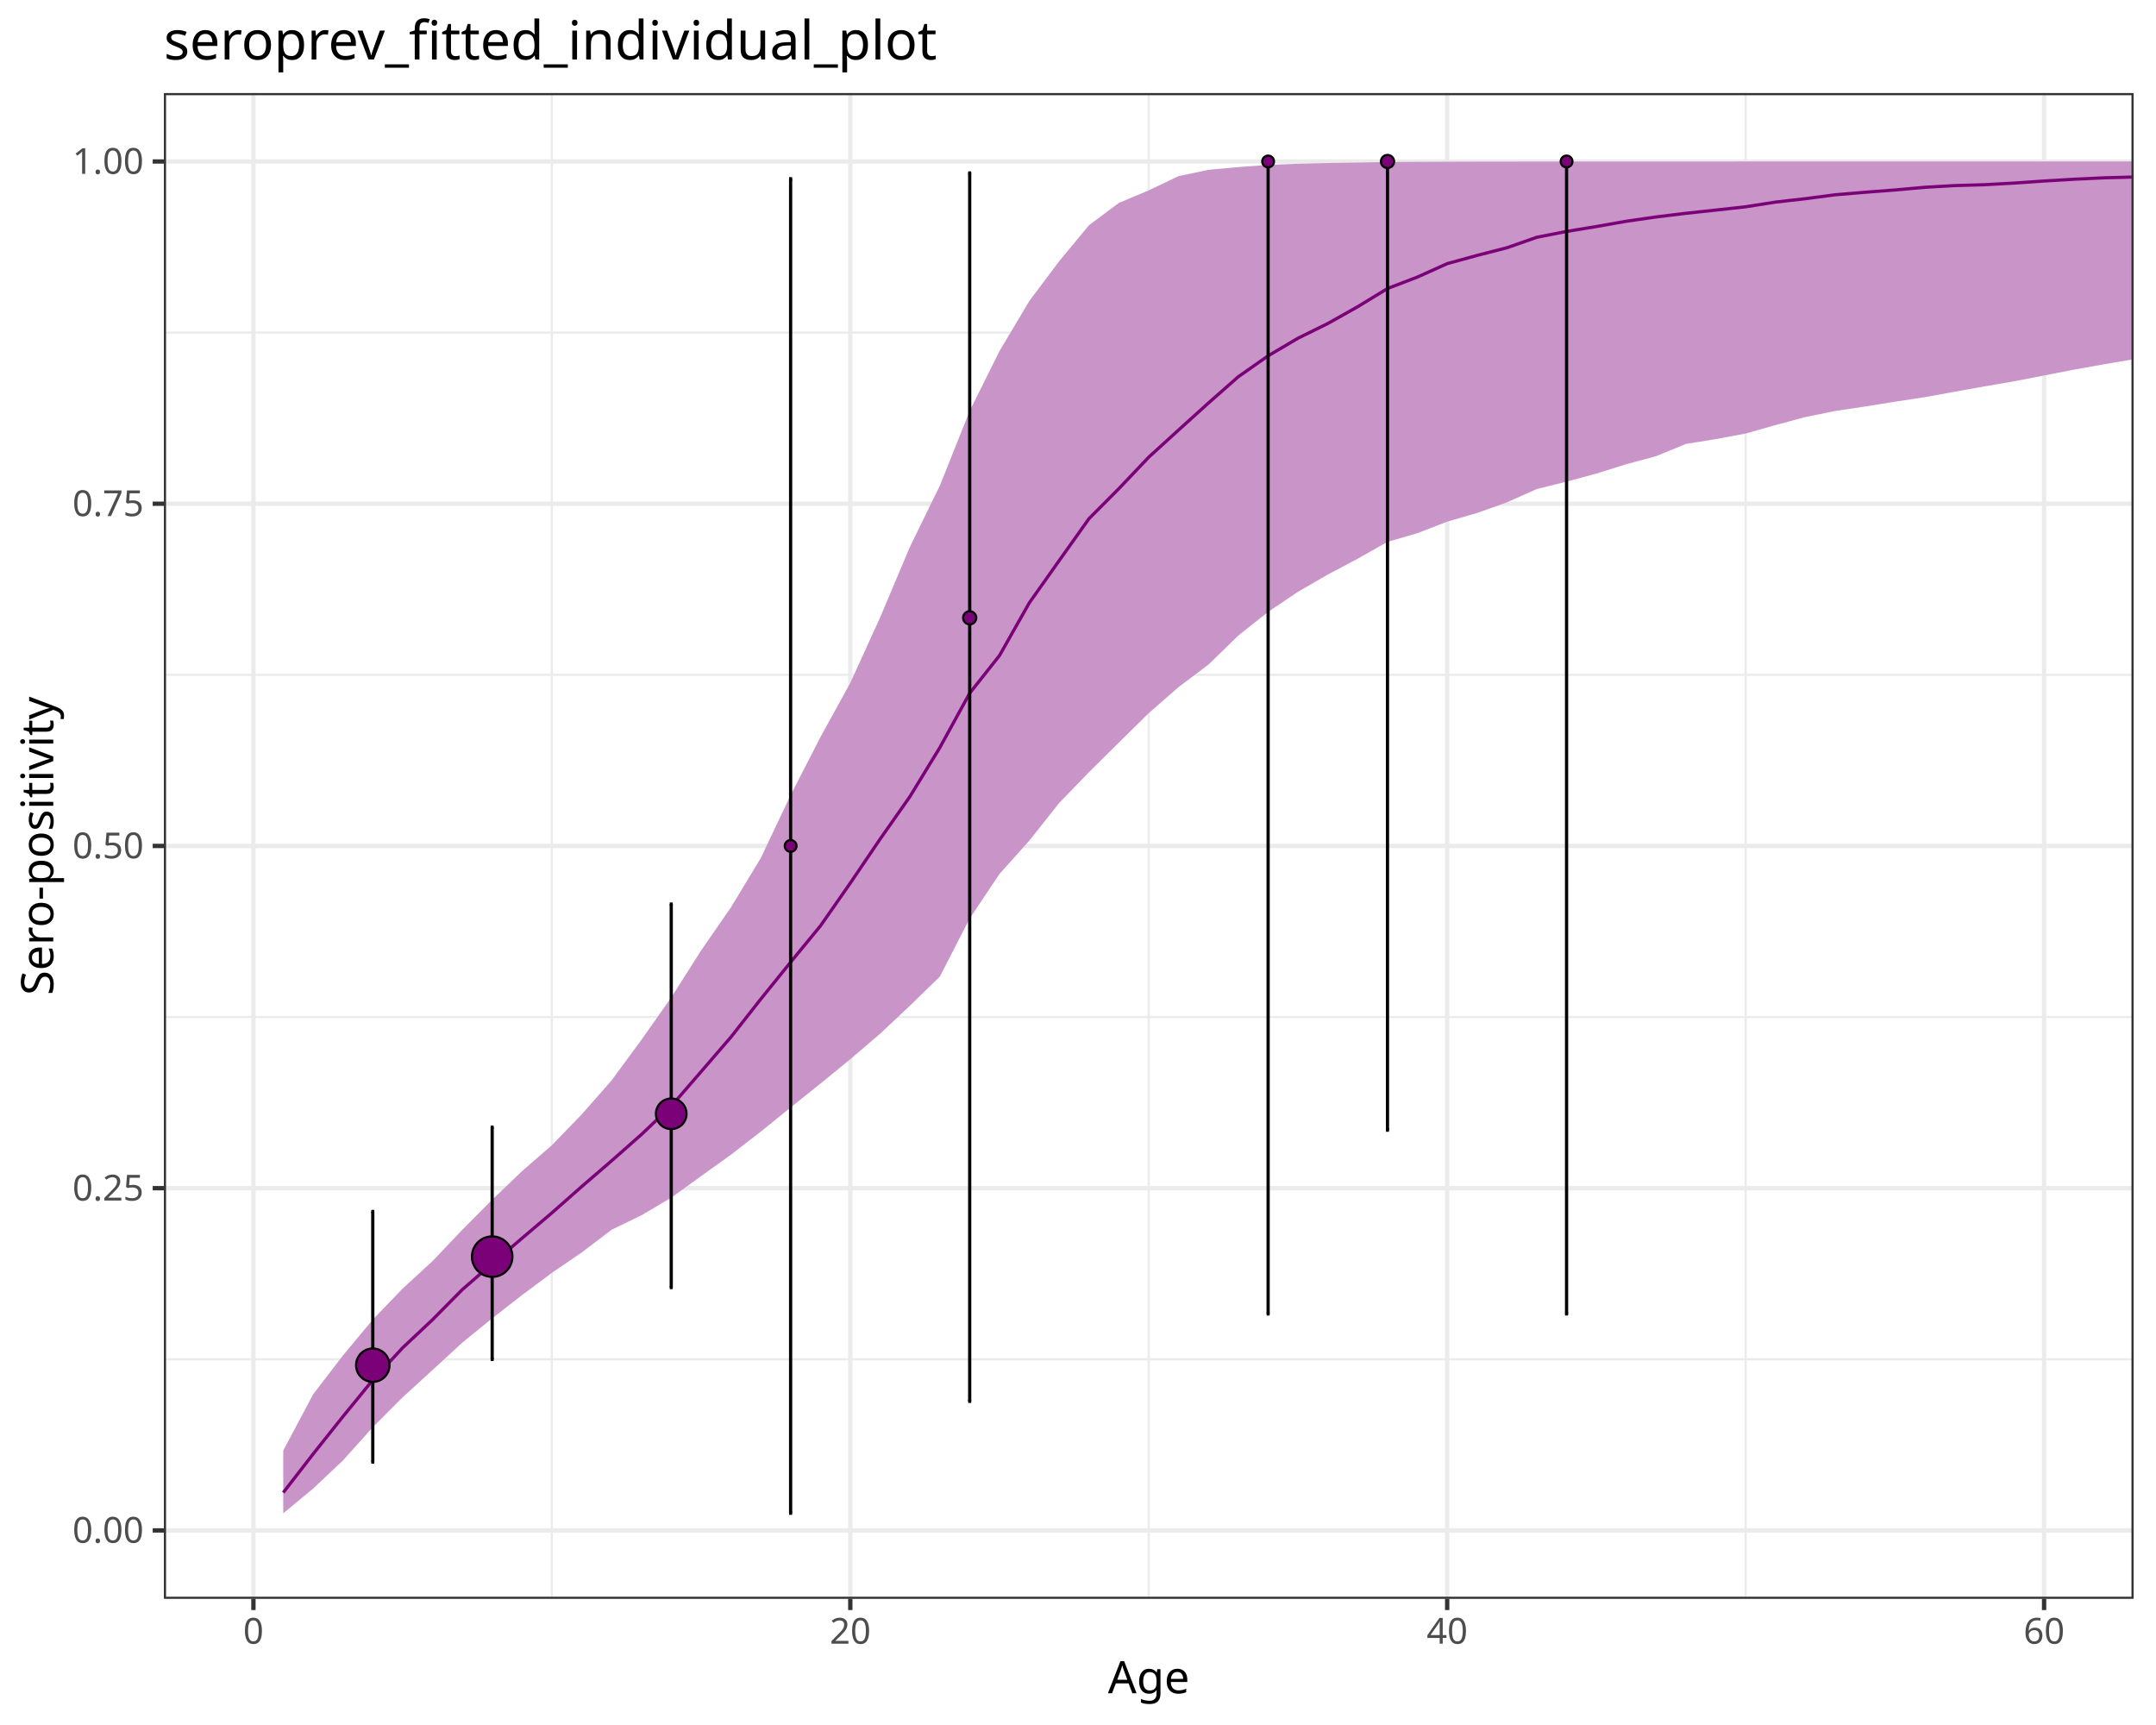
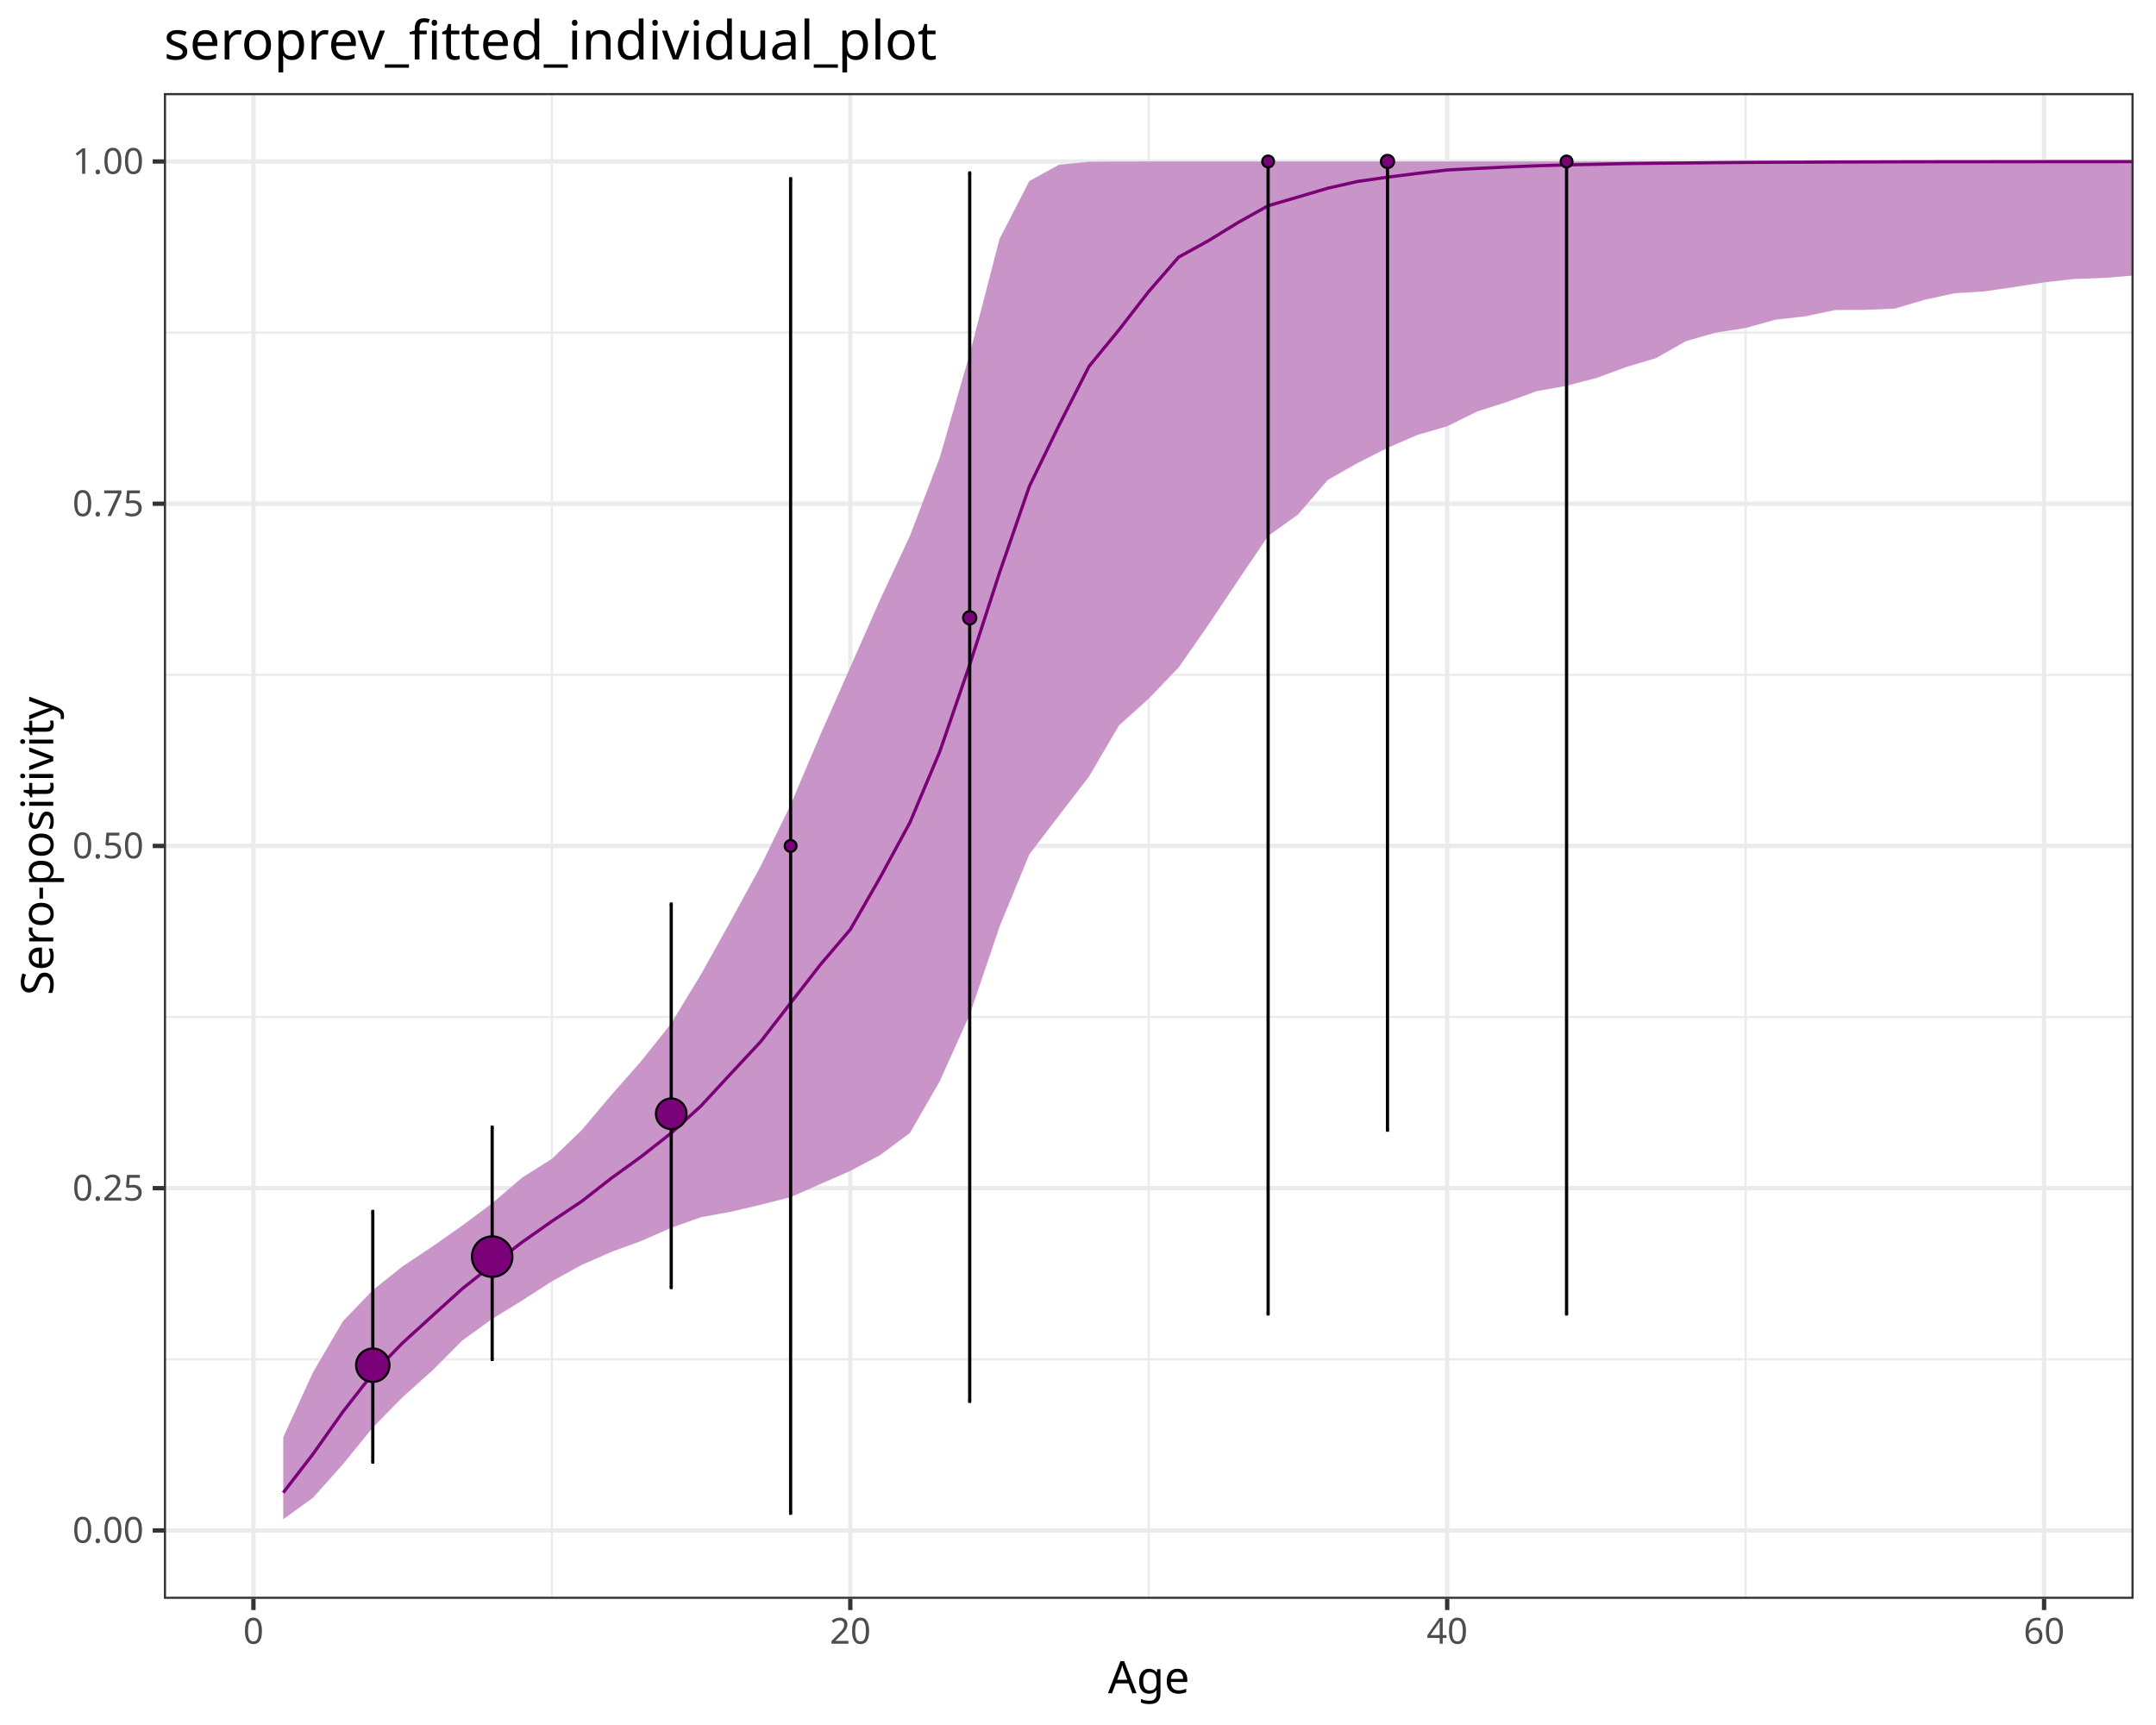
<svg xmlns="http://www.w3.org/2000/svg" class="svglite" data-engine-version="2.0" width="720.00pt" height="576.00pt" viewBox="0 0 720.00 576.00">
  <defs>
    <style type="text/css">
    .svglite line, .svglite polyline, .svglite polygon, .svglite path, .svglite rect, .svglite circle {
      fill: none;
      stroke: #000000;
      stroke-linecap: round;
      stroke-linejoin: round;
      stroke-miterlimit: 10.00;
    }
  </style>
  </defs>
  <rect width="100%" height="100%" style="stroke: none; fill: #FFFFFF;" />
  <defs>
    <clipPath id="cpMC4wMHw3MjAuMDB8MC4wMHw1NzYuMDA=">
      <rect x="0.00" y="0.00" width="720.00" height="576.00" />
    </clipPath>
  </defs>
  <g clip-path="url(#cpMC4wMHw3MjAuMDB8MC4wMHw1NzYuMDA=)">
    <rect x="0.00" y="0.00" width="720.00" height="576.00" style="stroke-width: 1.45; stroke: #FFFFFF; fill: #FFFFFF;" />
  </g>
  <defs>
    <clipPath id="cpNTQuNzN8NzEyLjUzfDMxLjA3fDUzMy44OA==">
      <rect x="54.73" y="31.07" width="657.80" height="502.81" />
    </clipPath>
  </defs>
  <g clip-path="url(#cpNTQuNzN8NzEyLjUzfDMxLjA3fDUzMy44OA==)">
    <rect x="54.73" y="31.07" width="657.80" height="502.81" style="stroke-width: 1.45; stroke: none; fill: #FFFFFF;" />
    <polyline points="54.73,453.89 712.53,453.89 " style="stroke-width: 0.73; stroke: #EBEBEB; stroke-linecap: butt;" />
    <polyline points="54.73,339.61 712.53,339.61 " style="stroke-width: 0.73; stroke: #EBEBEB; stroke-linecap: butt;" />
    <polyline points="54.73,225.34 712.53,225.34 " style="stroke-width: 0.73; stroke: #EBEBEB; stroke-linecap: butt;" />
    <polyline points="54.73,111.06 712.53,111.06 " style="stroke-width: 0.73; stroke: #EBEBEB; stroke-linecap: butt;" />
    <polyline points="184.29,533.88 184.29,31.07 " style="stroke-width: 0.73; stroke: #EBEBEB; stroke-linecap: butt;" />
    <polyline points="383.63,533.88 383.63,31.07 " style="stroke-width: 0.73; stroke: #EBEBEB; stroke-linecap: butt;" />
    <polyline points="582.96,533.88 582.96,31.07 " style="stroke-width: 0.73; stroke: #EBEBEB; stroke-linecap: butt;" />
    <polyline points="54.73,511.03 712.53,511.03 " style="stroke-width: 1.45; stroke: #EBEBEB; stroke-linecap: butt;" />
    <polyline points="54.73,396.75 712.53,396.75 " style="stroke-width: 1.45; stroke: #EBEBEB; stroke-linecap: butt;" />
    <polyline points="54.73,282.47 712.53,282.47 " style="stroke-width: 1.45; stroke: #EBEBEB; stroke-linecap: butt;" />
    <polyline points="54.73,168.20 712.53,168.20 " style="stroke-width: 1.45; stroke: #EBEBEB; stroke-linecap: butt;" />
    <polyline points="54.73,53.92 712.53,53.92 " style="stroke-width: 1.45; stroke: #EBEBEB; stroke-linecap: butt;" />
    <polyline points="84.63,533.88 84.63,31.07 " style="stroke-width: 1.45; stroke: #EBEBEB; stroke-linecap: butt;" />
    <polyline points="283.96,533.88 283.96,31.07 " style="stroke-width: 1.45; stroke: #EBEBEB; stroke-linecap: butt;" />
    <polyline points="483.29,533.88 483.29,31.07 " style="stroke-width: 1.45; stroke: #EBEBEB; stroke-linecap: butt;" />
    <polyline points="682.63,533.88 682.63,31.07 " style="stroke-width: 1.45; stroke: #EBEBEB; stroke-linecap: butt;" />
-     <polygon points="94.59,484.38 104.56,465.60 114.53,452.60 124.49,440.63 134.46,430.27 144.43,421.11 154.39,410.64 164.36,400.61 174.33,391.06 184.29,382.41 194.26,372.11 204.23,360.78 214.19,347.23 224.16,333.08 234.13,317.39 244.09,302.99 254.06,286.53 264.03,265.51 273.99,246.13 283.96,228.02 293.93,206.15 303.89,182.56 313.86,162.18 323.83,137.24 333.79,117.21 343.76,100.48 353.73,87.20 363.69,75.18 373.66,67.75 383.63,63.56 393.59,58.80 403.56,56.71 413.53,55.79 423.49,55.06 433.46,54.68 443.43,54.44 453.39,54.28 463.36,54.10 473.33,54.05 483.29,54.01 493.26,53.98 503.23,53.97 513.19,53.95 523.16,53.94 533.13,53.94 543.09,53.93 553.06,53.93 563.03,53.93 572.99,53.93 582.96,53.92 592.93,53.92 602.89,53.92 612.86,53.92 622.83,53.92 632.79,53.92 642.76,53.92 652.73,53.92 662.69,53.92 672.66,53.92 682.63,53.92 692.59,53.92 702.56,53.92 712.53,53.92 722.49,53.92 732.46,53.92 742.43,53.92 752.39,53.92 762.36,53.92 772.33,53.92 782.29,53.92 792.26,53.92 802.23,53.92 812.19,53.92 822.16,53.92 832.13,53.92 842.09,53.92 852.06,53.92 862.03,53.92 872.00,53.92 881.96,53.92 881.96,106.15 872.00,106.83 862.03,107.41 852.06,107.88 842.09,108.14 832.13,108.56 822.16,109.89 812.19,110.29 802.23,111.31 792.26,111.56 782.29,112.06 772.33,113.27 762.36,113.79 752.39,114.38 742.43,115.14 732.46,116.67 722.49,118.29 712.53,119.95 702.56,121.65 692.59,123.43 682.63,125.38 672.66,127.30 662.69,129.03 652.73,130.81 642.76,132.62 632.79,134.14 622.83,135.74 612.86,137.23 602.89,139.26 592.93,141.93 582.96,144.77 572.99,146.62 563.03,148.23 553.06,152.32 543.09,155.01 533.13,158.13 523.16,160.83 513.19,163.30 503.23,167.74 493.26,171.30 483.29,174.18 473.33,178.04 463.36,180.94 453.39,186.57 443.43,191.85 433.46,197.61 423.49,204.31 413.53,212.23 403.56,221.92 393.59,229.42 383.63,238.13 373.66,247.94 363.69,257.81 353.73,268.11 343.76,280.69 333.79,291.81 323.83,306.71 313.86,326.10 303.89,335.79 293.93,345.17 283.96,353.68 273.99,361.83 264.03,369.80 254.06,377.87 244.09,385.58 234.13,392.72 224.16,399.92 214.19,405.81 204.23,410.64 194.26,418.22 184.29,425.02 174.33,432.45 164.36,440.21 154.39,448.32 144.43,457.48 134.46,466.59 124.49,476.57 114.53,487.67 104.56,497.06 94.59,505.32 " style="stroke-width: 0.00; stroke: none; stroke-linecap: butt; fill: #C994C7;" />
-     <polyline points="94.59,484.38 104.56,465.60 114.53,452.60 124.49,440.63 134.46,430.27 144.43,421.11 154.39,410.64 164.36,400.61 174.33,391.06 184.29,382.41 194.26,372.11 204.23,360.78 214.19,347.23 224.16,333.08 234.13,317.39 244.09,302.99 254.06,286.53 264.03,265.51 273.99,246.13 283.96,228.02 293.93,206.15 303.89,182.56 313.86,162.18 323.83,137.24 333.79,117.21 343.76,100.48 353.73,87.20 363.69,75.18 373.66,67.75 383.63,63.56 393.59,58.80 403.56,56.71 413.53,55.79 423.49,55.06 433.46,54.68 443.43,54.44 453.39,54.28 463.36,54.10 473.33,54.05 483.29,54.01 493.26,53.98 503.23,53.97 513.19,53.95 523.16,53.94 533.13,53.94 543.09,53.93 553.06,53.93 563.03,53.93 572.99,53.93 582.96,53.92 592.93,53.92 602.89,53.92 612.86,53.92 622.83,53.92 632.79,53.92 642.76,53.92 652.73,53.92 662.69,53.92 672.66,53.92 682.63,53.92 692.59,53.92 702.56,53.92 712.53,53.92 722.49,53.92 732.46,53.92 742.43,53.92 752.39,53.92 762.36,53.92 772.33,53.92 782.29,53.92 792.26,53.92 802.23,53.92 812.19,53.92 822.16,53.92 832.13,53.92 842.09,53.92 852.06,53.92 862.03,53.92 872.00,53.92 881.96,53.92 " style="stroke-width: 1.07; stroke: none; stroke-linecap: butt;" />
-     <polyline points="881.96,106.15 872.00,106.83 862.03,107.41 852.06,107.88 842.09,108.14 832.13,108.56 822.16,109.89 812.19,110.29 802.23,111.31 792.26,111.56 782.29,112.06 772.33,113.27 762.36,113.79 752.39,114.38 742.43,115.14 732.46,116.67 722.49,118.29 712.53,119.95 702.56,121.65 692.59,123.43 682.63,125.38 672.66,127.30 662.69,129.03 652.73,130.81 642.76,132.62 632.79,134.14 622.83,135.74 612.86,137.23 602.89,139.26 592.93,141.93 582.96,144.77 572.99,146.62 563.03,148.23 553.06,152.32 543.09,155.01 533.13,158.13 523.16,160.83 513.19,163.30 503.23,167.74 493.26,171.30 483.29,174.18 473.33,178.04 463.36,180.94 453.39,186.57 443.43,191.85 433.46,197.61 423.49,204.31 413.53,212.23 403.56,221.92 393.59,229.42 383.63,238.13 373.66,247.94 363.69,257.81 353.73,268.11 343.76,280.69 333.79,291.81 323.83,306.71 313.86,326.10 303.89,335.79 293.93,345.17 283.96,353.68 273.99,361.83 264.03,369.80 254.06,377.87 244.09,385.58 234.13,392.72 224.16,399.92 214.19,405.81 204.23,410.64 194.26,418.22 184.29,425.02 174.33,432.45 164.36,440.21 154.39,448.32 144.43,457.48 134.46,466.59 124.49,476.57 114.53,487.67 104.56,497.06 94.59,505.32 " style="stroke-width: 1.07; stroke: none; stroke-linecap: butt;" />
-     <polyline points="94.59,498.40 104.56,485.52 114.53,473.00 124.49,460.81 134.46,450.05 144.43,440.68 154.39,430.61 164.36,421.94 174.33,413.47 184.29,405.00 194.26,396.21 204.23,387.62 214.19,378.83 224.16,369.37 234.13,357.84 244.09,346.30 254.06,333.61 264.03,321.28 273.99,309.16 283.96,294.87 293.93,280.15 303.89,265.96 313.86,249.63 323.83,231.47 333.79,218.88 343.76,201.27 353.73,187.17 363.69,173.16 373.66,163.15 383.63,152.65 393.59,143.58 403.56,134.57 413.53,125.80 423.49,118.82 433.46,112.94 443.43,108.02 453.39,102.43 463.36,96.34 473.33,92.52 483.29,88.03 493.26,85.29 503.23,82.73 513.19,79.24 523.16,77.28 533.13,75.64 543.09,73.88 553.06,72.44 563.03,71.22 572.99,70.15 582.96,69.05 592.93,67.48 602.89,66.35 612.86,65.04 622.83,64.20 632.79,63.44 642.76,62.54 652.73,61.97 662.69,61.68 672.66,61.13 682.63,60.44 692.59,59.85 702.56,59.38 712.53,59.11 722.49,58.71 732.46,58.44 742.43,58.15 752.39,57.87 762.36,57.63 772.33,57.56 782.29,57.33 792.26,57.12 802.23,56.76 812.19,56.52 822.16,56.36 832.13,56.20 842.09,56.13 852.06,55.98 862.03,55.89 872.00,55.81 881.96,55.67 " style="stroke-width: 1.07; stroke: #7A0177; stroke-linecap: butt;" />
+     <polygon points="94.59,479.91 104.56,458.19 114.53,441.17 124.49,430.80 134.46,422.85 144.43,416.21 154.39,409.22 164.36,401.80 174.33,393.24 184.29,386.97 194.26,377.35 204.23,365.55 214.19,354.26 224.16,341.71 234.13,325.30 244.09,307.40 254.06,289.15 264.03,268.74 273.99,245.27 283.96,222.78 293.93,200.19 303.89,178.89 313.86,152.70 323.83,118.21 333.79,79.80 343.76,60.43 353.73,54.99 363.69,54.02 373.66,53.93 383.63,53.92 393.59,53.92 403.56,53.92 413.53,53.92 423.49,53.92 433.46,53.92 443.43,53.92 453.39,53.92 463.36,53.92 473.33,53.92 483.29,53.92 493.26,53.92 503.23,53.92 513.19,53.92 523.16,53.92 533.13,53.92 543.09,53.92 553.06,53.92 563.03,53.92 572.99,53.92 582.96,53.92 592.93,53.92 602.89,53.92 612.86,53.92 622.83,53.92 632.79,53.92 642.76,53.92 652.73,53.92 662.69,53.92 672.66,53.92 682.63,53.92 692.59,53.92 702.56,53.92 712.53,53.92 722.49,53.92 732.46,53.92 742.43,53.92 752.39,53.92 762.36,53.92 772.33,53.92 782.29,53.92 792.26,53.92 802.23,53.92 812.19,53.92 822.16,53.92 832.13,53.92 842.09,53.92 852.06,53.92 862.03,53.92 872.00,53.92 881.96,53.92 881.96,82.61 872.00,83.24 862.03,83.95 852.06,84.63 842.09,85.03 832.13,85.09 822.16,85.36 812.19,86.32 802.23,87.45 792.26,88.98 782.29,89.25 772.33,89.66 762.36,89.83 752.39,90.19 742.43,90.48 732.46,90.63 722.49,91.97 712.53,92.00 702.56,92.81 692.59,93.16 682.63,94.29 672.66,95.85 662.69,97.30 652.73,97.92 642.76,100.09 632.79,103.04 622.83,103.47 612.86,103.53 602.89,105.62 592.93,106.75 582.96,109.52 572.99,111.07 563.03,113.91 553.06,119.57 543.09,122.55 533.13,126.21 523.16,128.82 513.19,130.61 503.23,134.24 493.26,137.42 483.29,142.34 473.33,145.23 463.36,149.55 453.39,154.60 443.43,160.25 433.46,171.82 423.49,178.96 413.53,193.70 403.56,208.61 393.59,222.91 383.63,233.27 373.66,242.27 363.69,259.28 353.73,272.21 343.76,285.27 333.79,309.46 323.83,338.84 313.86,360.98 303.89,378.29 293.93,385.70 283.96,390.98 273.99,395.36 264.03,399.74 254.06,402.28 244.09,404.62 234.13,406.42 224.16,409.98 214.19,414.36 204.23,418.00 194.26,422.37 184.29,427.86 174.33,434.28 164.36,440.41 154.39,447.61 144.43,457.60 134.46,466.50 124.49,476.67 114.53,488.92 104.56,500.09 94.59,507.30 " style="stroke-width: 0.00; stroke: none; stroke-linecap: butt; fill: #C994C7;" />
+     <polyline points="94.59,479.91 104.56,458.19 114.53,441.17 124.49,430.80 134.46,422.85 144.43,416.21 154.39,409.22 164.36,401.80 174.33,393.24 184.29,386.97 194.26,377.35 204.23,365.55 214.19,354.26 224.16,341.71 234.13,325.30 244.09,307.40 254.06,289.15 264.03,268.74 273.99,245.27 283.96,222.78 293.93,200.19 303.89,178.89 313.86,152.70 323.83,118.21 333.79,79.80 343.76,60.43 353.73,54.99 363.69,54.02 373.66,53.93 383.63,53.92 393.59,53.92 403.56,53.92 413.53,53.92 423.49,53.92 433.46,53.92 443.43,53.92 453.39,53.92 463.36,53.92 473.33,53.92 483.29,53.92 493.26,53.92 503.23,53.92 513.19,53.92 523.16,53.92 533.13,53.92 543.09,53.92 553.06,53.92 563.03,53.92 572.99,53.92 582.96,53.92 592.93,53.92 602.89,53.92 612.86,53.92 622.83,53.92 632.79,53.92 642.76,53.92 652.73,53.92 662.69,53.92 672.66,53.92 682.63,53.92 692.59,53.92 702.56,53.92 712.53,53.92 722.49,53.92 732.46,53.92 742.43,53.92 752.39,53.92 762.36,53.92 772.33,53.92 782.29,53.92 792.26,53.92 802.23,53.92 812.19,53.92 822.16,53.92 832.13,53.92 842.09,53.92 852.06,53.92 862.03,53.92 872.00,53.92 881.96,53.92 " style="stroke-width: 1.07; stroke: none; stroke-linecap: butt;" />
+     <polyline points="881.96,82.61 872.00,83.24 862.03,83.95 852.06,84.63 842.09,85.03 832.13,85.09 822.16,85.36 812.19,86.32 802.23,87.45 792.26,88.98 782.29,89.25 772.33,89.66 762.36,89.83 752.39,90.19 742.43,90.48 732.46,90.63 722.49,91.97 712.53,92.00 702.56,92.81 692.59,93.16 682.63,94.29 672.66,95.85 662.69,97.30 652.73,97.92 642.76,100.09 632.79,103.04 622.83,103.47 612.86,103.53 602.89,105.62 592.93,106.75 582.96,109.52 572.99,111.07 563.03,113.91 553.06,119.57 543.09,122.55 533.13,126.21 523.16,128.82 513.19,130.61 503.23,134.24 493.26,137.42 483.29,142.34 473.33,145.23 463.36,149.55 453.39,154.60 443.43,160.25 433.46,171.82 423.49,178.96 413.53,193.70 403.56,208.61 393.59,222.91 383.63,233.27 373.66,242.27 363.69,259.28 353.73,272.21 343.76,285.27 333.79,309.46 323.83,338.84 313.86,360.98 303.89,378.29 293.93,385.70 283.96,390.98 273.99,395.36 264.03,399.74 254.06,402.28 244.09,404.62 234.13,406.42 224.16,409.98 214.19,414.36 204.23,418.00 194.26,422.37 184.29,427.86 174.33,434.28 164.36,440.41 154.39,447.61 144.43,457.60 134.46,466.50 124.49,476.67 114.53,488.92 104.56,500.09 94.59,507.30 " style="stroke-width: 1.07; stroke: none; stroke-linecap: butt;" />
+     <polyline points="94.59,498.42 104.56,485.47 114.53,471.39 124.49,458.64 134.46,448.40 144.43,439.33 154.39,430.32 164.36,422.38 174.33,414.81 184.29,407.80 194.26,401.14 204.23,393.36 214.19,386.17 224.16,378.33 234.13,369.25 244.09,358.47 254.06,347.78 264.03,334.90 273.99,322.09 283.96,310.38 293.93,292.99 303.89,274.62 313.86,250.92 323.83,221.94 333.79,191.24 343.76,162.39 353.73,141.87 363.69,122.32 373.66,110.18 383.63,97.33 393.59,85.88 403.56,80.37 413.53,74.26 423.49,68.70 433.46,65.79 443.43,62.84 453.39,60.58 463.36,59.16 473.33,57.90 483.29,56.77 493.26,56.24 503.23,55.76 513.19,55.36 523.16,55.06 533.13,54.86 543.09,54.62 553.06,54.51 563.03,54.42 572.99,54.31 582.96,54.23 592.93,54.18 602.89,54.15 612.86,54.10 622.83,54.07 632.79,54.04 642.76,54.02 652.73,54.01 662.69,54.00 672.66,53.99 682.63,53.98 692.59,53.97 702.56,53.97 712.53,53.96 722.49,53.95 732.46,53.95 742.43,53.95 752.39,53.94 762.36,53.94 772.33,53.94 782.29,53.94 792.26,53.93 802.23,53.93 812.19,53.93 822.16,53.93 832.13,53.93 842.09,53.93 852.06,53.93 862.03,53.93 872.00,53.93 881.96,53.93 " style="stroke-width: 1.07; stroke: #7A0177; stroke-linecap: butt;" />
    <polyline points="124.00,404.53 124.99,404.53 " style="stroke-width: 1.07; stroke-linecap: butt;" />
    <polyline points="124.49,404.53 124.49,488.20 " style="stroke-width: 1.07; stroke-linecap: butt;" />
    <polyline points="124.00,488.20 124.99,488.20 " style="stroke-width: 1.07; stroke-linecap: butt;" />
    <polyline points="163.86,376.38 164.86,376.38 " style="stroke-width: 1.07; stroke-linecap: butt;" />
    <polyline points="164.36,376.38 164.36,453.92 " style="stroke-width: 1.07; stroke-linecap: butt;" />
    <polyline points="163.86,453.92 164.86,453.92 " style="stroke-width: 1.07; stroke-linecap: butt;" />
    <polyline points="223.66,301.88 224.66,301.88 " style="stroke-width: 1.07; stroke-linecap: butt;" />
    <polyline points="224.16,301.88 224.16,429.92 " style="stroke-width: 1.07; stroke-linecap: butt;" />
    <polyline points="223.66,429.92 224.66,429.92 " style="stroke-width: 1.07; stroke-linecap: butt;" />
    <polyline points="263.53,59.67 264.53,59.67 " style="stroke-width: 1.07; stroke-linecap: butt;" />
    <polyline points="264.03,59.67 264.03,505.28 " style="stroke-width: 1.07; stroke-linecap: butt;" />
    <polyline points="263.53,505.28 264.53,505.28 " style="stroke-width: 1.07; stroke-linecap: butt;" />
    <polyline points="323.33,57.76 324.33,57.76 " style="stroke-width: 1.07; stroke-linecap: butt;" />
    <polyline points="323.83,57.76 323.83,467.92 " style="stroke-width: 1.07; stroke-linecap: butt;" />
    <polyline points="323.33,467.92 324.33,467.92 " style="stroke-width: 1.07; stroke-linecap: butt;" />
    <polyline points="423.00,53.92 423.99,53.92 " style="stroke-width: 1.07; stroke-linecap: butt;" />
    <polyline points="423.49,53.92 423.49,438.75 " style="stroke-width: 1.07; stroke-linecap: butt;" />
    <polyline points="423.00,438.75 423.99,438.75 " style="stroke-width: 1.07; stroke-linecap: butt;" />
    <polyline points="462.86,53.92 463.86,53.92 " style="stroke-width: 1.07; stroke-linecap: butt;" />
    <polyline points="463.36,53.92 463.36,377.37 " style="stroke-width: 1.07; stroke-linecap: butt;" />
    <polyline points="462.86,377.37 463.86,377.37 " style="stroke-width: 1.07; stroke-linecap: butt;" />
    <polyline points="522.66,53.92 523.66,53.92 " style="stroke-width: 1.07; stroke-linecap: butt;" />
    <polyline points="523.16,53.92 523.16,438.75 " style="stroke-width: 1.07; stroke-linecap: butt;" />
    <polyline points="522.66,438.75 523.66,438.75 " style="stroke-width: 1.07; stroke-linecap: butt;" />
    <polyline points="722.00,53.92 722.99,53.92 " style="stroke-width: 1.07; stroke-linecap: butt;" />
    <polyline points="722.49,53.92 722.49,499.60 " style="stroke-width: 1.07; stroke-linecap: butt;" />
    <polyline points="722.00,499.60 722.99,499.60 " style="stroke-width: 1.07; stroke-linecap: butt;" />
    <circle cx="124.49" cy="455.86" r="5.58" style="stroke-width: 0.71; fill: #7A0177;" />
    <circle cx="164.36" cy="419.61" r="6.76" style="stroke-width: 0.71; fill: #7A0177;" />
    <circle cx="224.16" cy="371.91" r="5.11" style="stroke-width: 0.71; fill: #7A0177;" />
    <circle cx="264.03" cy="282.47" r="1.97" style="stroke-width: 0.71; fill: #7A0177;" />
    <circle cx="323.83" cy="206.29" r="2.20" style="stroke-width: 0.71; fill: #7A0177;" />
    <circle cx="423.49" cy="53.92" r="1.97" style="stroke-width: 0.71; fill: #7A0177;" />
    <circle cx="463.36" cy="53.92" r="2.20" style="stroke-width: 0.71; fill: #7A0177;" />
    <circle cx="523.16" cy="53.92" r="1.97" style="stroke-width: 0.71; fill: #7A0177;" />
    <circle cx="722.49" cy="53.92" r="1.42" style="stroke-width: 0.71; fill: #7A0177;" />
    <rect x="54.73" y="31.07" width="657.80" height="502.81" style="stroke-width: 1.45; stroke: #333333;" />
  </g>
  <g clip-path="url(#cpMC4wMHw3MjAuMDB8MC4wMHw1NzYuMDA=)">
    <text x="48.00" y="515.15" text-anchor="end" style="font-size: 12.00px; fill: #4D4D4D; font-family: sans;" textLength="23.36px" lengthAdjust="spacingAndGlyphs">0.00</text>
    <text x="48.00" y="400.88" text-anchor="end" style="font-size: 12.00px; fill: #4D4D4D; font-family: sans;" textLength="23.36px" lengthAdjust="spacingAndGlyphs">0.25</text>
    <text x="48.00" y="286.60" text-anchor="end" style="font-size: 12.00px; fill: #4D4D4D; font-family: sans;" textLength="23.36px" lengthAdjust="spacingAndGlyphs">0.50</text>
    <text x="48.00" y="172.33" text-anchor="end" style="font-size: 12.00px; fill: #4D4D4D; font-family: sans;" textLength="23.36px" lengthAdjust="spacingAndGlyphs">0.75</text>
    <text x="48.00" y="58.05" text-anchor="end" style="font-size: 12.00px; fill: #4D4D4D; font-family: sans;" textLength="23.36px" lengthAdjust="spacingAndGlyphs">1.00</text>
    <polyline points="50.99,511.03 54.73,511.03 " style="stroke-width: 1.45; stroke: #333333; stroke-linecap: butt;" />
    <polyline points="50.99,396.75 54.73,396.75 " style="stroke-width: 1.45; stroke: #333333; stroke-linecap: butt;" />
    <polyline points="50.99,282.47 54.73,282.47 " style="stroke-width: 1.45; stroke: #333333; stroke-linecap: butt;" />
    <polyline points="50.99,168.20 54.73,168.20 " style="stroke-width: 1.45; stroke: #333333; stroke-linecap: butt;" />
    <polyline points="50.99,53.92 54.73,53.92 " style="stroke-width: 1.45; stroke: #333333; stroke-linecap: butt;" />
    <polyline points="84.63,537.62 84.63,533.88 " style="stroke-width: 1.45; stroke: #333333; stroke-linecap: butt;" />
    <polyline points="283.96,537.62 283.96,533.88 " style="stroke-width: 1.45; stroke: #333333; stroke-linecap: butt;" />
    <polyline points="483.29,537.62 483.29,533.88 " style="stroke-width: 1.45; stroke: #333333; stroke-linecap: butt;" />
    <polyline points="682.63,537.62 682.63,533.88 " style="stroke-width: 1.45; stroke: #333333; stroke-linecap: butt;" />
    <text x="84.63" y="548.86" text-anchor="middle" style="font-size: 12.00px; fill: #4D4D4D; font-family: sans;" textLength="6.67px" lengthAdjust="spacingAndGlyphs">0</text>
    <text x="283.96" y="548.86" text-anchor="middle" style="font-size: 12.00px; fill: #4D4D4D; font-family: sans;" textLength="13.35px" lengthAdjust="spacingAndGlyphs">20</text>
    <text x="483.29" y="548.86" text-anchor="middle" style="font-size: 12.00px; fill: #4D4D4D; font-family: sans;" textLength="13.35px" lengthAdjust="spacingAndGlyphs">40</text>
    <text x="682.63" y="548.86" text-anchor="middle" style="font-size: 12.00px; fill: #4D4D4D; font-family: sans;" textLength="13.35px" lengthAdjust="spacingAndGlyphs">60</text>
    <text x="383.63" y="565.41" text-anchor="middle" style="font-size: 15.00px; font-family: sans;" textLength="26.69px" lengthAdjust="spacingAndGlyphs">Age</text>
    <text transform="translate(17.79,282.47) rotate(-90)" text-anchor="middle" style="font-size: 15.00px; font-family: sans;" textLength="94.21px" lengthAdjust="spacingAndGlyphs">Sero-positivity</text>
    <text x="54.73" y="19.86" style="font-size: 18.00px; font-family: sans;" textLength="243.17px" lengthAdjust="spacingAndGlyphs">seroprev_fitted_individual_plot</text>
  </g>
</svg>
